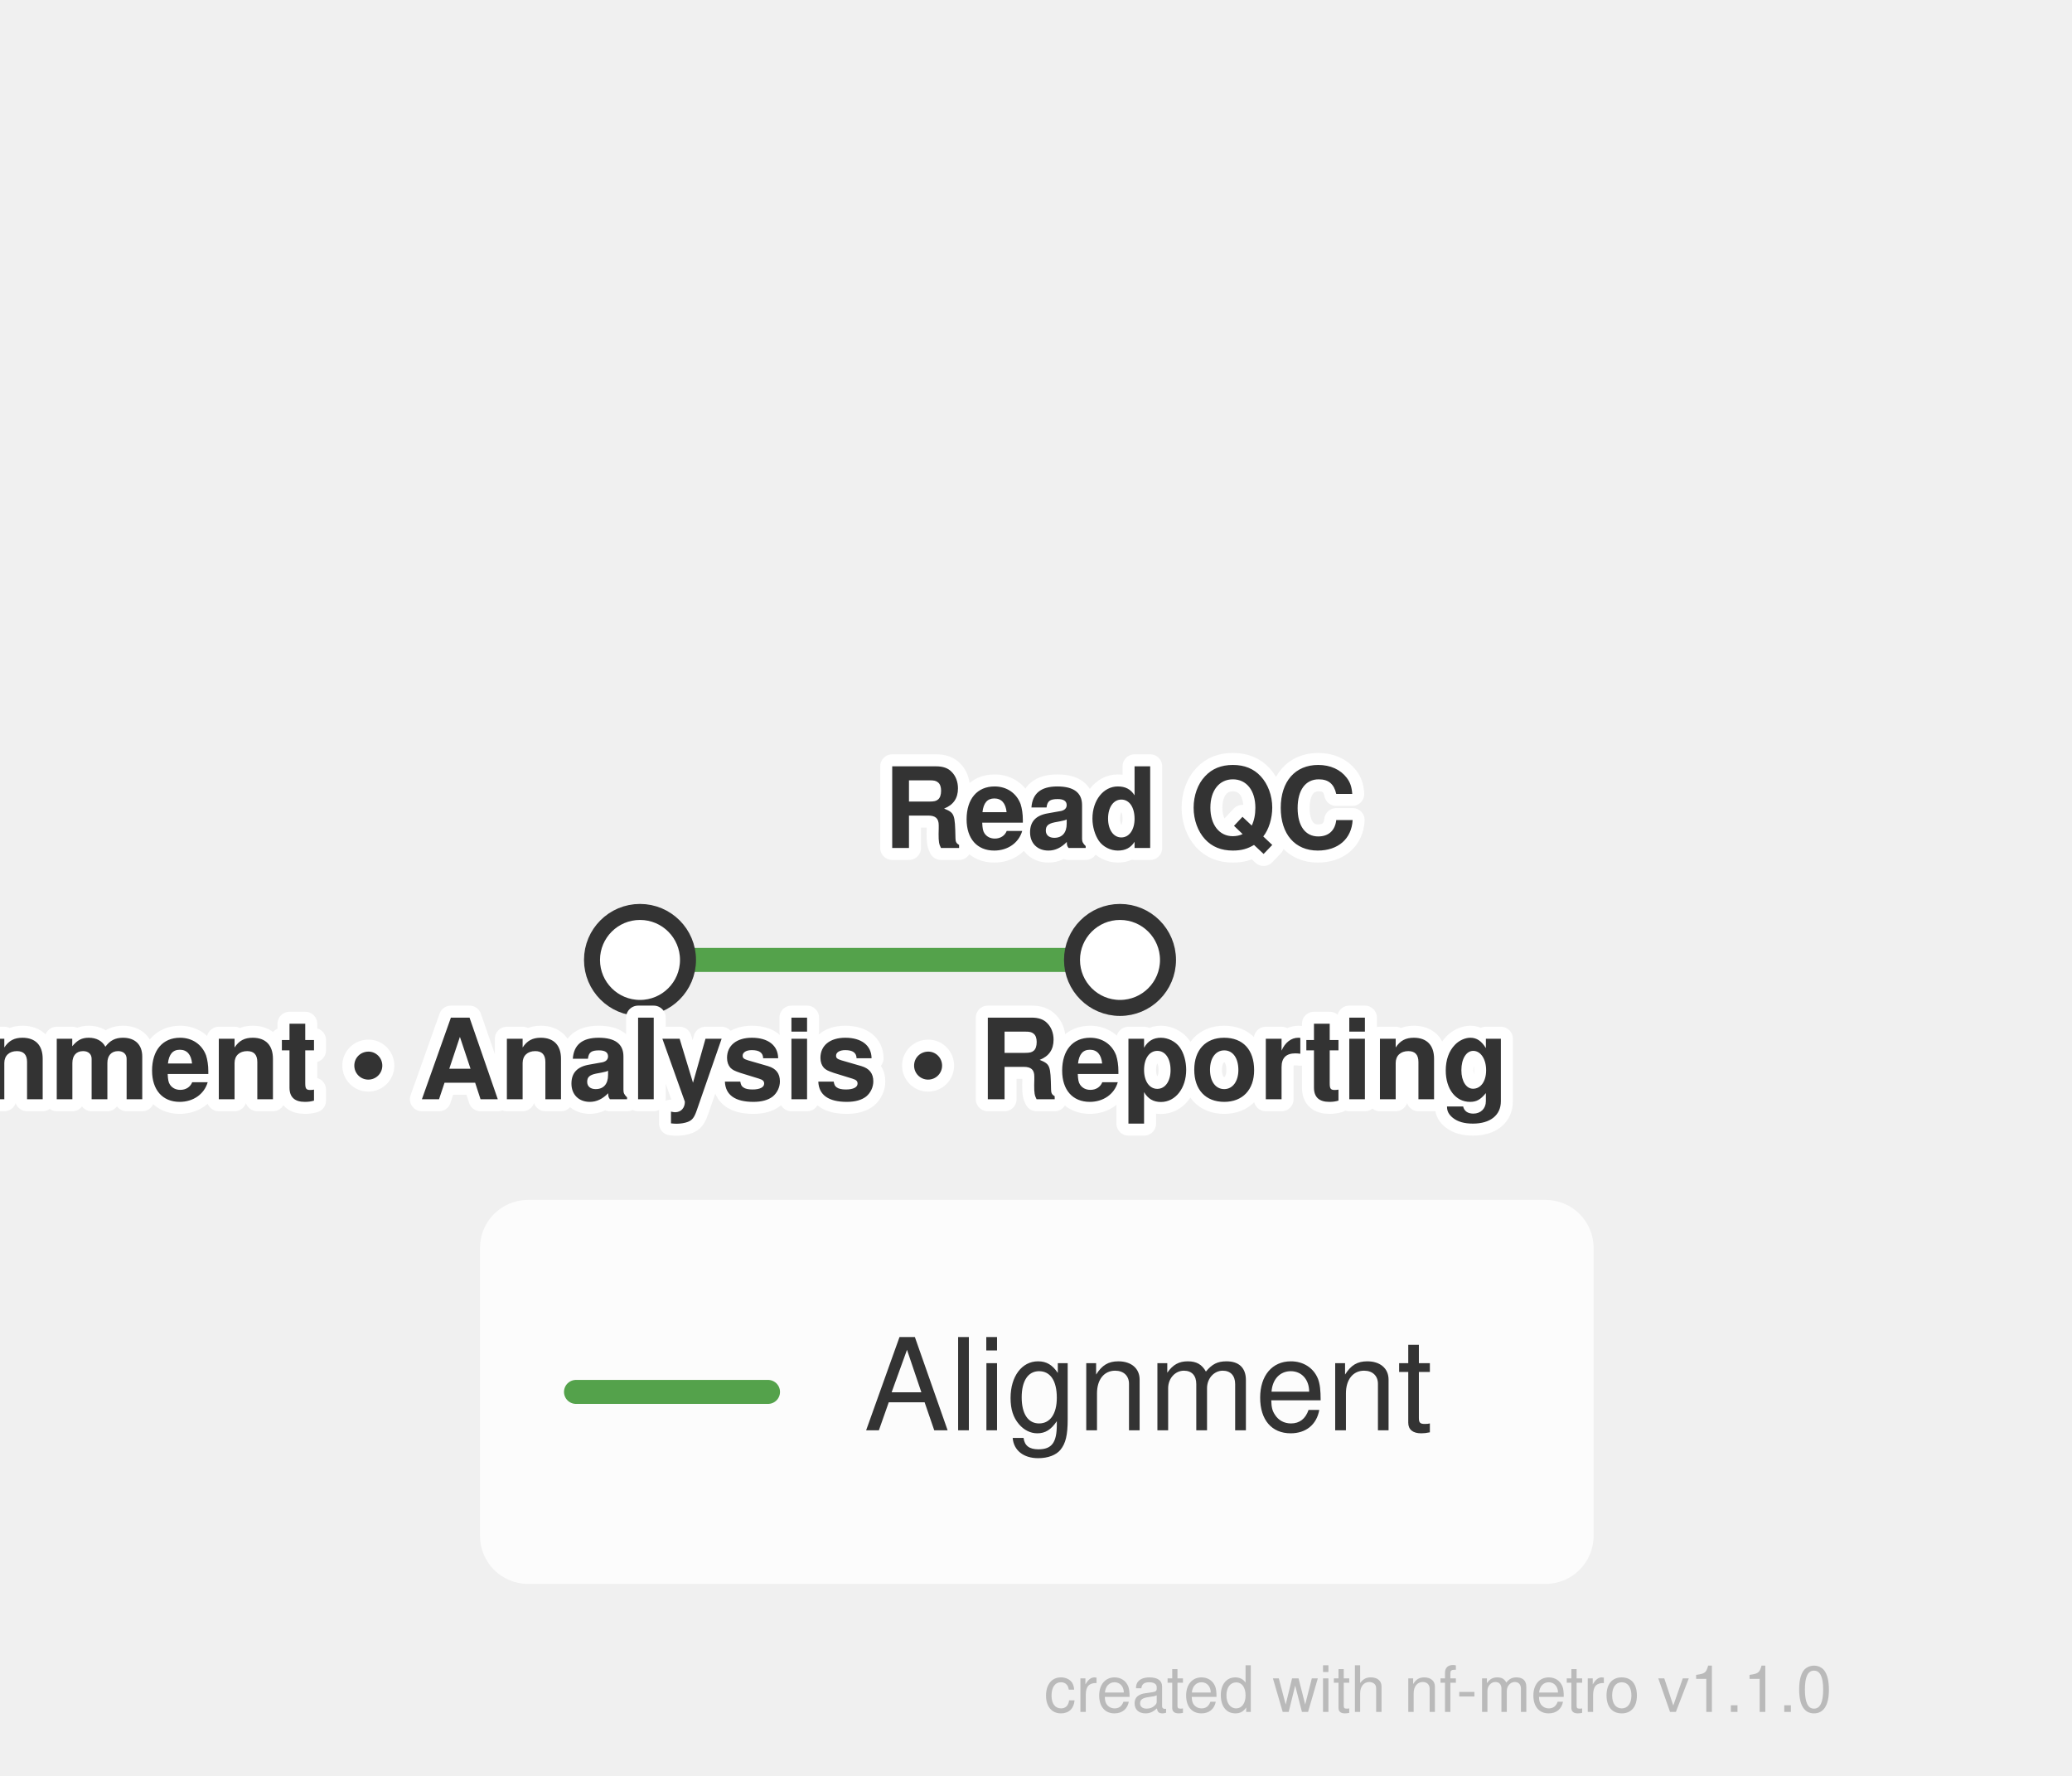
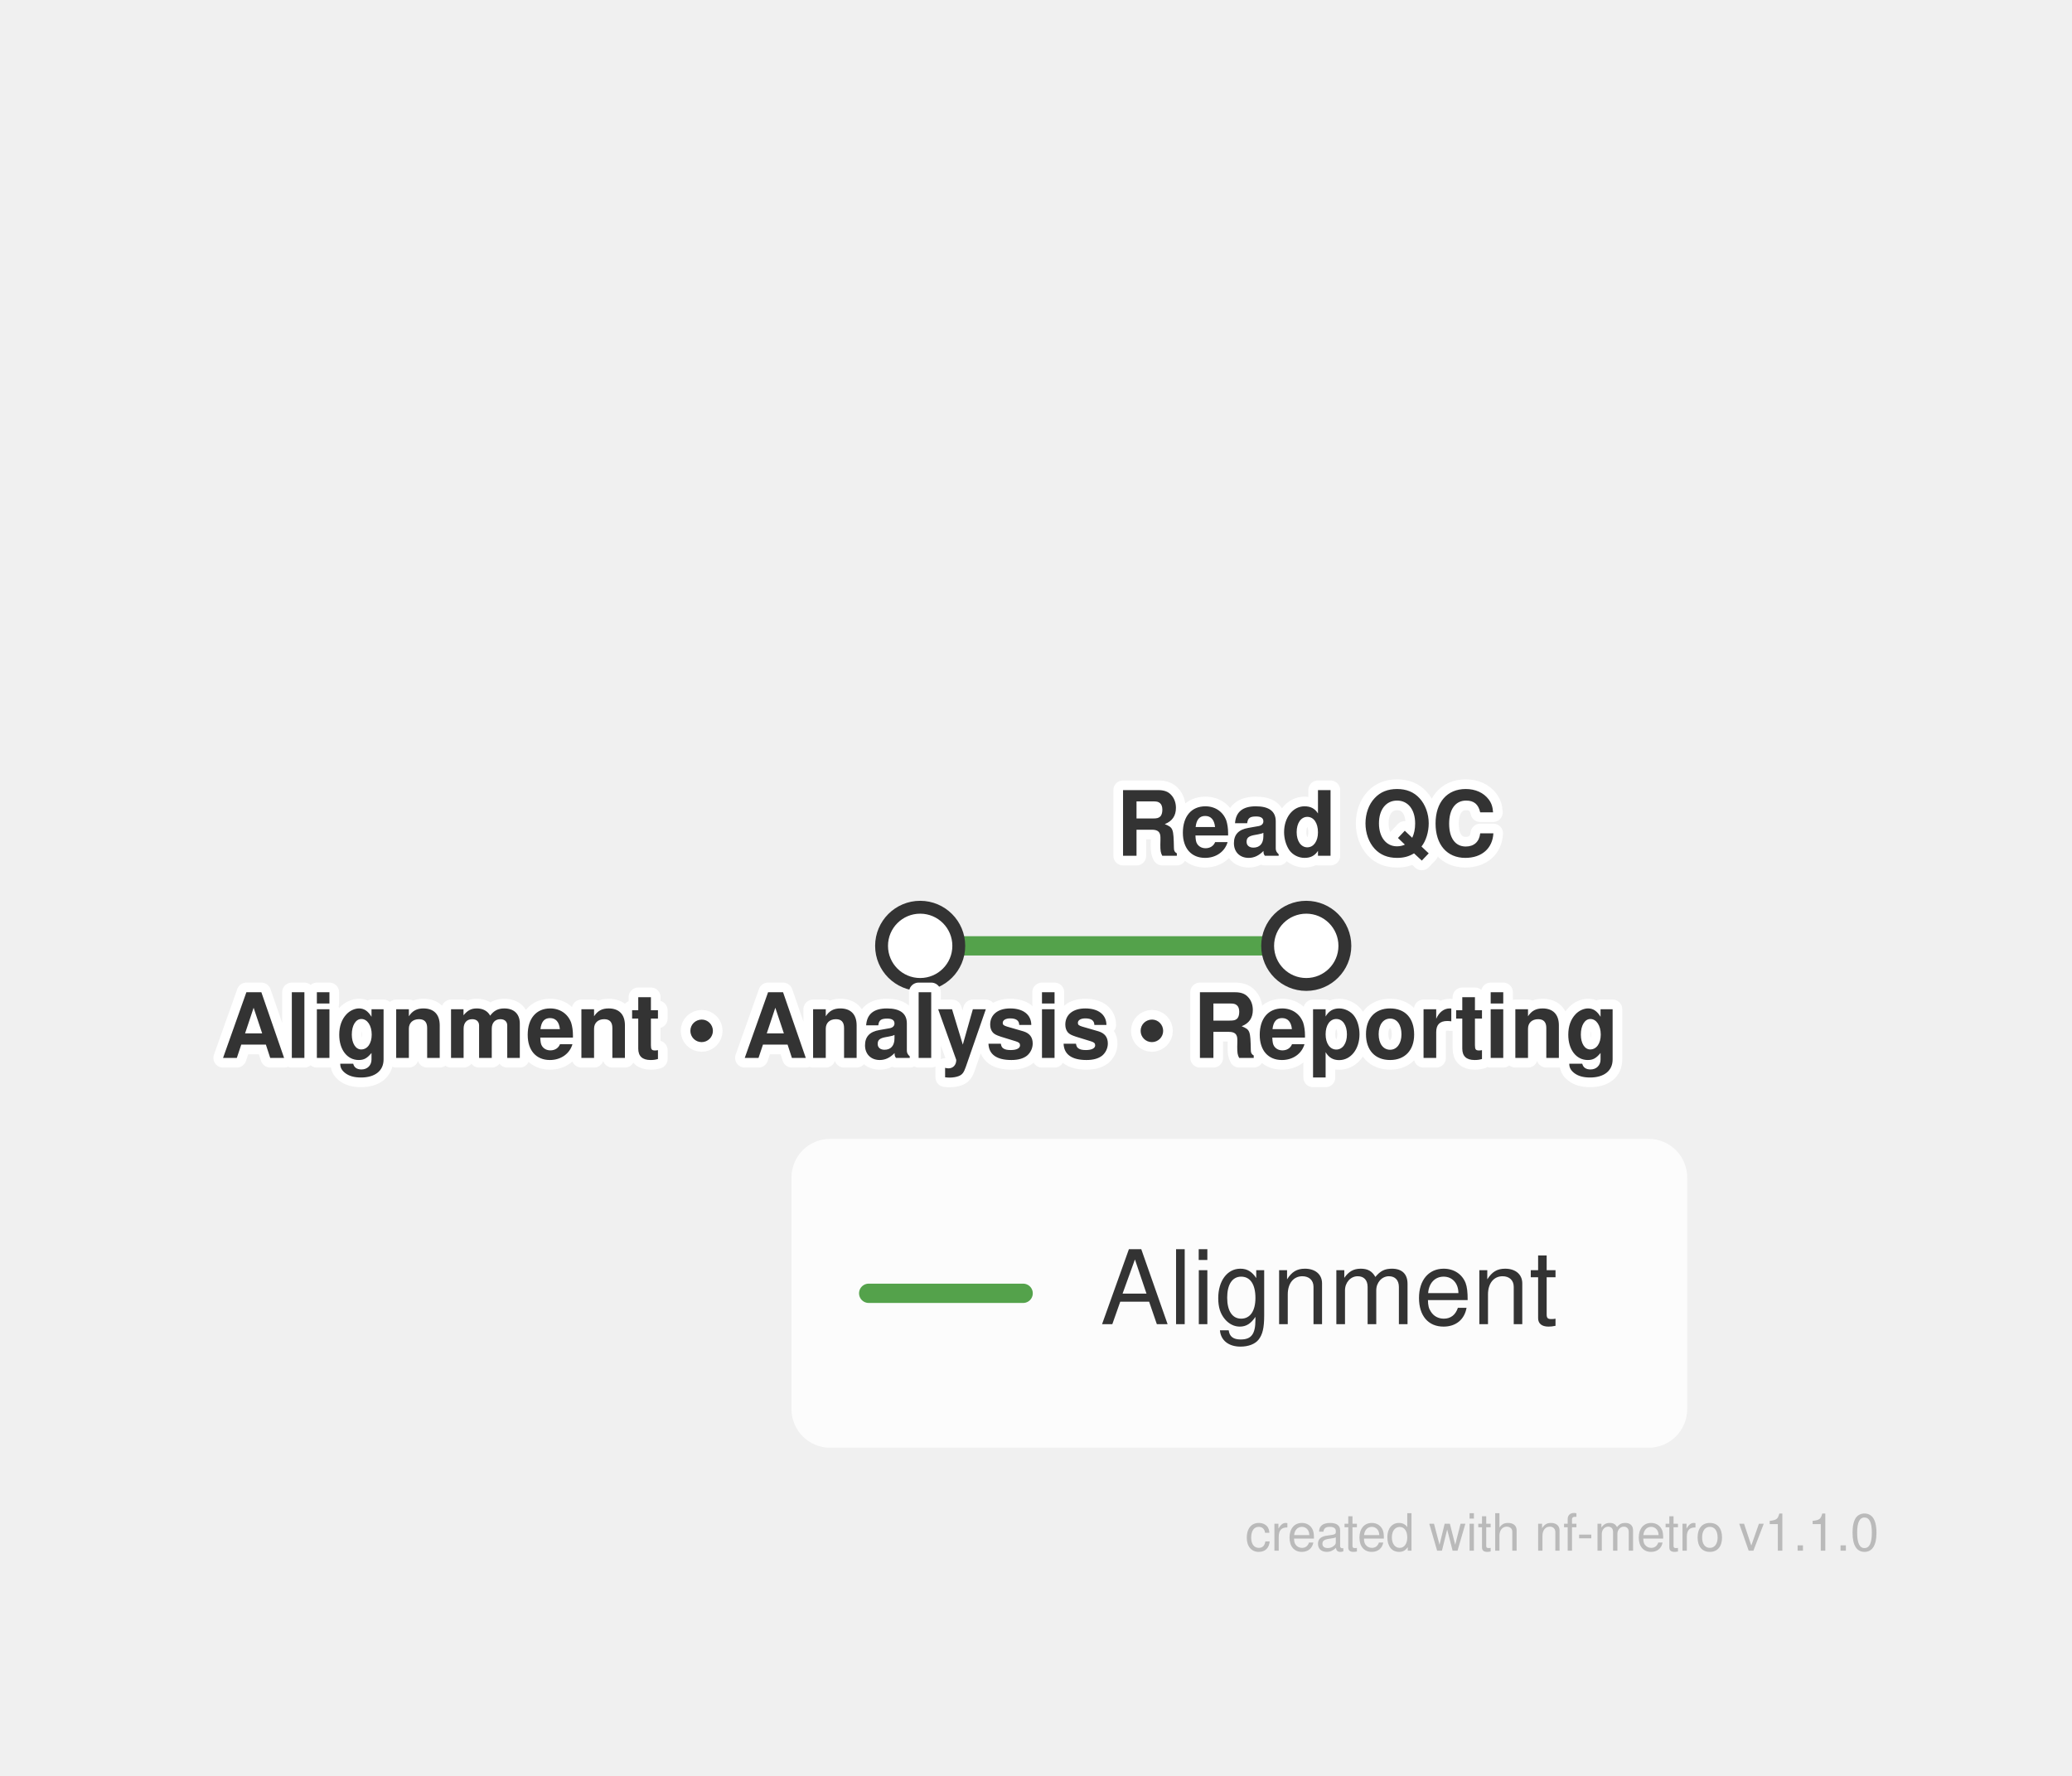
- <svg xmlns="http://www.w3.org/2000/svg" width="259" height="222" viewBox="0 0 259 222">
+ <svg xmlns="http://www.w3.org/2000/svg" width="259" height="222" viewBox="-63 0 322 222">
  <defs>
</defs>
  <style>.nf-metro-title { fill: var(--nfm-map-title-color, #111111); }
.nf-metro-station-label { fill: var(--nfm-map-label-color, #333333); }
.nf-metro-section-box { fill: var(--nfm-map-section-fill, #ededed); stroke: var(--nfm-map-section-stroke, #e6e6e6); }
.nf-metro-section-label { fill: var(--nfm-map-section-label-color, #666666); }
.nf-metro-group-label { fill: var(--nfm-map-section-label-color, #666666); }
.nf-metro-group-underline { stroke: var(--nfm-map-section-label-color, #666666); }
.nf-metro-legend-bg { fill: var(--nfm-map-legend-bg, rgba(255, 255, 255, 0.8)); }
.nf-metro-legend-text { fill: var(--nfm-map-legend-text-color, #333333); }
.nf-metro-marker-stroke { stroke: var(--nfm-map-marker-stroke, #333333); }
.nf-metro-label-halo { fill: var(--nfm-map-bg, #ffffff); stroke: var(--nfm-map-bg, #ffffff); }</style>
  <style>@media (prefers-color-scheme: dark) {
    .nf-metro-section-label { fill: #d0d0d0; }
    .nf-metro-section-num-circle { fill: #777777; }
    .nf-metro-title { fill: #ffffff; }
}
</style>
  <path d="M80.0,120.0 L140.0,120.0" stroke="#54A24B" stroke-width="3.0" stroke-linecap="round" class="metro-line-align" data-line-id="align" />
  <g class="nf-metro-station-group" data-node-id="g_align_generic_report_align" data-node-cx="80.0" data-node-cy="120.0" data-node-r="6.0" data-node-groups="align" data-node-w="12.0" data-node-h="12.0" data-node-rx="6.0">
    <rect x="74.0" y="114.0" width="12.0" height="12.0" rx="6.0" ry="6.0" fill="#ffffff" stroke="#333333" stroke-width="2.0" class="nf-metro-station" data-station-id="g_align_generic_report_align" data-station-lines="align" data-station-label="Alignment • Analysis • Reporting" />
  </g>
  <g class="nf-metro-station-group" data-node-id="g_qc_generic" data-node-cx="140.0" data-node-cy="120.0" data-node-r="6.0" data-node-groups="align" data-node-w="12.0" data-node-h="12.0" data-node-rx="6.0">
    <rect x="134.0" y="114.0" width="12.0" height="12.0" rx="6.0" ry="6.0" fill="#ffffff" stroke="#333333" stroke-width="2.0" class="nf-metro-station" data-station-id="g_qc_generic" data-station-lines="align" data-station-label="Read QC" />
  </g>
  <text x="80.0" y="131.0" font-size="14.0" fill="#ffffff" stroke="#ffffff" stroke-width="3.0" stroke-linejoin="round" font-family="'Helvetica Neue', Helvetica, Arial, sans-serif" font-weight="bold" aria-hidden="true" class="nf-metro-label-halo" text-anchor="middle" dominant-baseline="hanging">Alignment • Analysis • Reporting</text>
  <text x="80.0" y="131.0" font-size="14.0" fill="#333333" font-family="'Helvetica Neue', Helvetica, Arial, sans-serif" font-weight="bold" text-anchor="middle" dominant-baseline="hanging" data-station-id="g_align_generic_report_align" class="nf-metro-station-label">Alignment • Analysis • Reporting</text>
  <text x="140.0" y="106.0" font-size="14.0" fill="#ffffff" stroke="#ffffff" stroke-width="3.0" stroke-linejoin="round" font-family="'Helvetica Neue', Helvetica, Arial, sans-serif" font-weight="bold" aria-hidden="true" class="nf-metro-label-halo" text-anchor="middle" dominant-baseline="auto">Read QC</text>
  <text x="140.0" y="106.0" font-size="14.0" fill="#333333" font-family="'Helvetica Neue', Helvetica, Arial, sans-serif" font-weight="bold" text-anchor="middle" dominant-baseline="auto" data-station-id="g_qc_generic" class="nf-metro-station-label">Read QC</text>
  <rect x="60.0" y="150.0" width="139.2" height="48.0" rx="6" ry="6" fill="rgba(255, 255, 255, 0.8)" class="nf-metro-legend-bg" />
  <path d="M72.0,174.0 L96.0,174.0" stroke="#54A24B" stroke-width="3.0" stroke-linecap="round" />
  <text x="108.0" y="174.0" font-size="16.0" fill="#333333" font-family="'Helvetica Neue', Helvetica, Arial, sans-serif" dy="0.3em" class="nf-metro-legend-text">Alignment</text>
  <text x="229.0" y="214.0" font-size="8" fill="rgba(150, 150, 150, 0.6)" font-family="'Helvetica Neue', Helvetica, Arial, sans-serif" text-anchor="end">created with nf-metro v1.1.0</text>
</svg>
